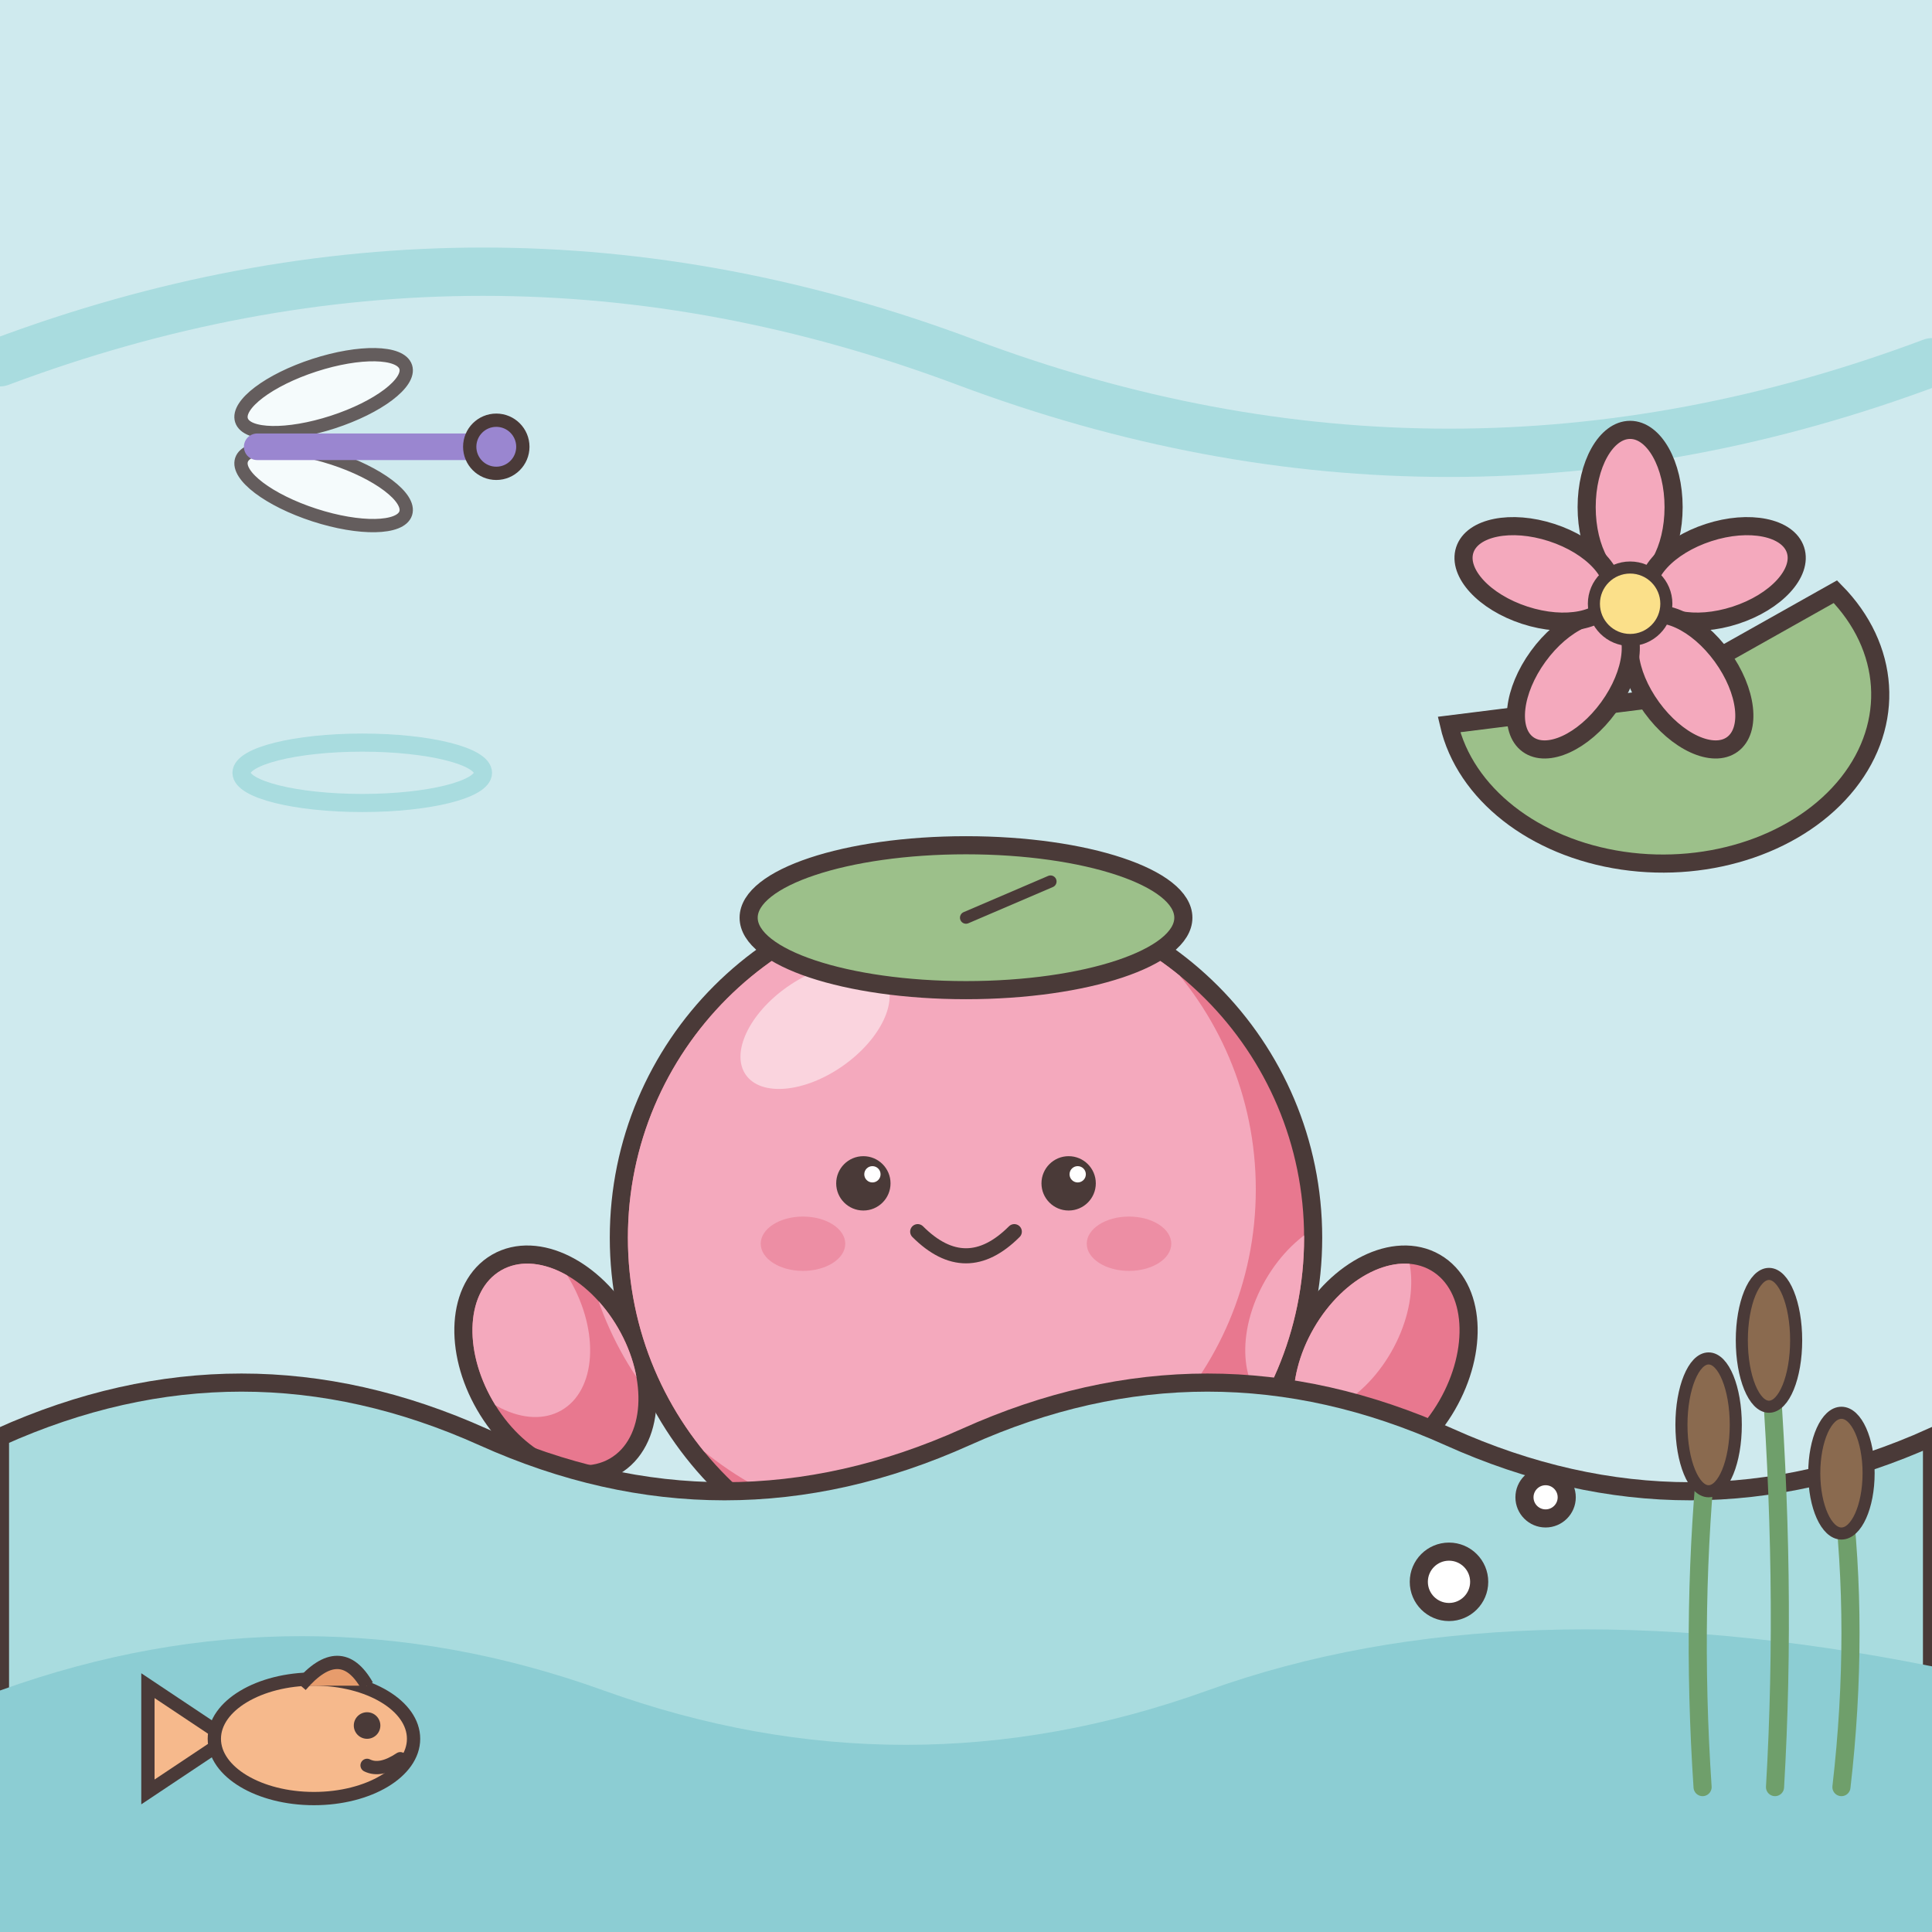
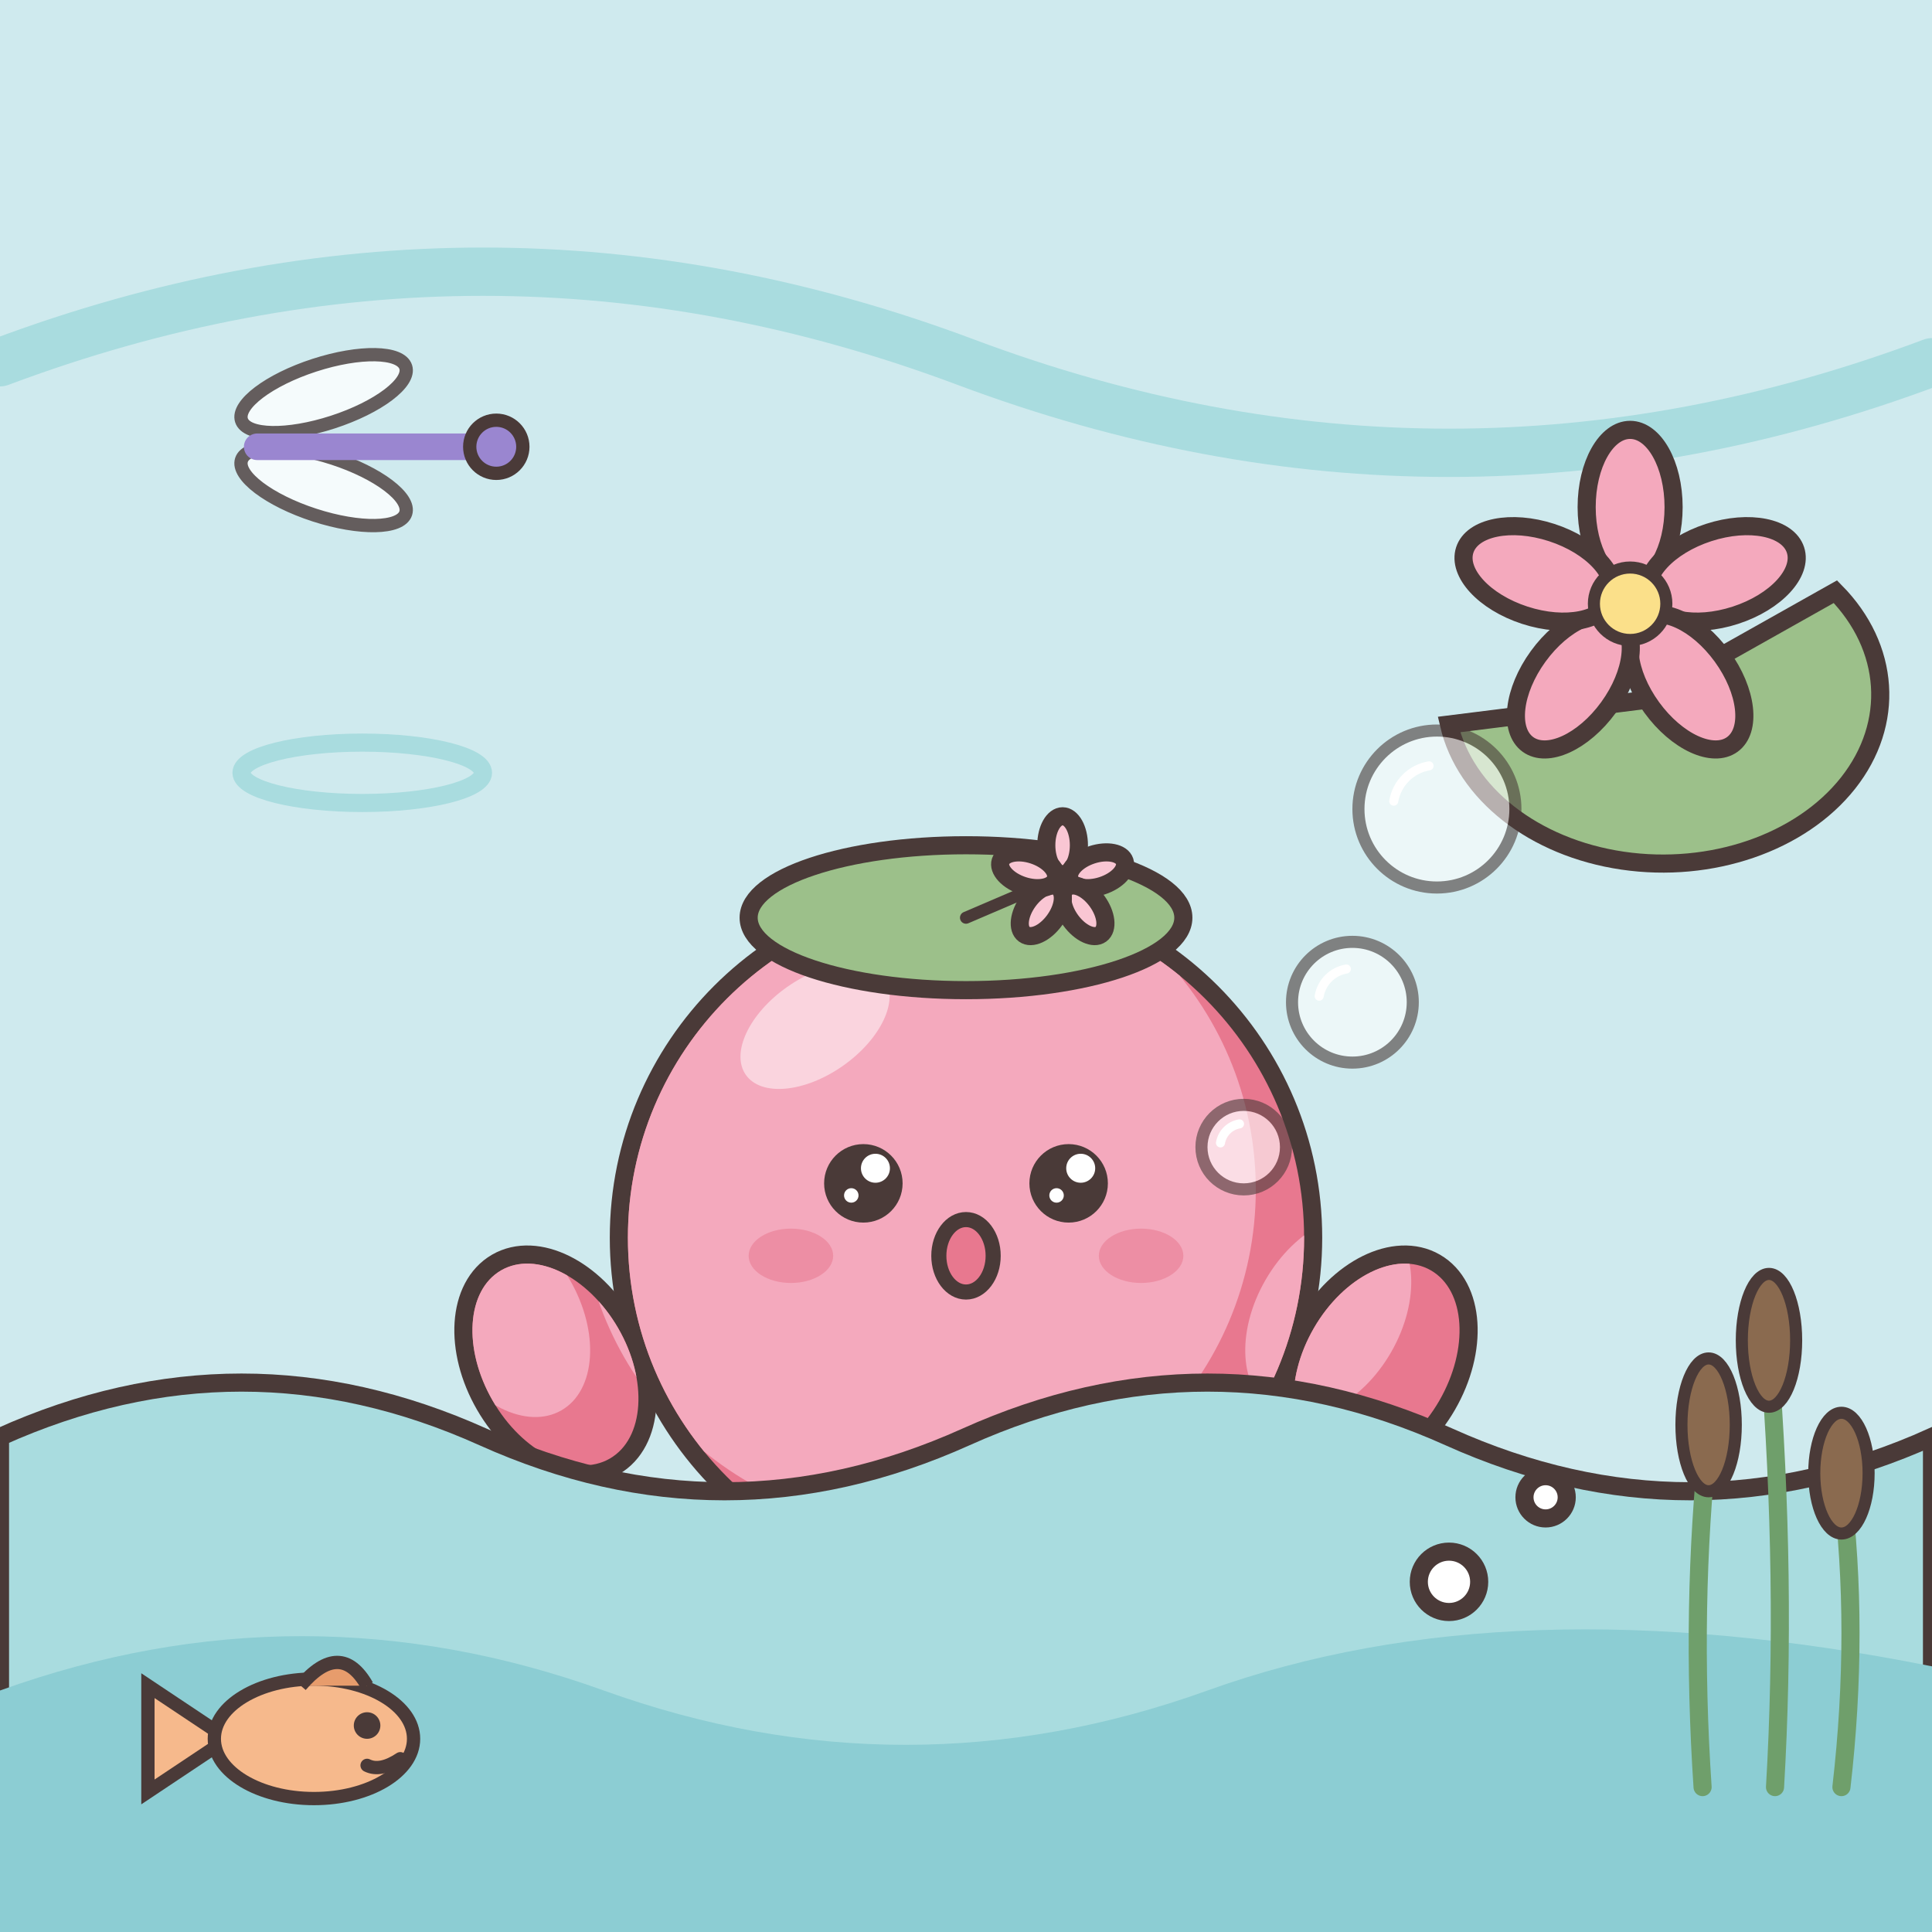
<svg xmlns="http://www.w3.org/2000/svg" width="320" height="320" viewBox="0 0 320 320">
  <rect width="320" height="320" fill="#cfeaee" />
  <path d="M0 60Q80 30 160 60T320 60" fill="none" stroke="#a9dcdf" stroke-width="8" stroke-linecap="round" />
  <g transform="translate(58 74) scale(1.1)">
    <ellipse cx="-4" cy="-8" rx="13" ry="4.5" fill="#fff" opacity=".8" stroke="#4a3a38" stroke-width="2" transform="rotate(-18 -4 -8)" />
    <ellipse cx="-4" cy="6" rx="13" ry="4.5" fill="#fff" opacity=".8" stroke="#4a3a38" stroke-width="2" transform="rotate(18 -4 6)" />
    <path d="M-14 0H20" fill="none" stroke="#9a86d0" stroke-width="4" stroke-linecap="round" stroke-linejoin="round" />
    <circle cx="22" cy="0" r="4" fill="#9a86d0" stroke="#4a3a38" stroke-width="2" />
  </g>
  <ellipse cx="60" cy="128" rx="20" ry="5" fill="none" stroke="#a9dcdf" stroke-width="3" />
  <path d="M240 120a36 28 0 1 0 64 -22L272 116Z" fill="#9cc08a" stroke="#4a3a38" stroke-width="3" />
  <ellipse cx="270" cy="84" rx="7.2" ry="12.8" fill="#f4a9bd" stroke="#4a3a38" stroke-width="3" transform="rotate(0 270 100)" />
  <ellipse cx="270" cy="84" rx="7.2" ry="12.8" fill="#f4a9bd" stroke="#4a3a38" stroke-width="3" transform="rotate(72 270 100)" />
  <ellipse cx="270" cy="84" rx="7.2" ry="12.8" fill="#f4a9bd" stroke="#4a3a38" stroke-width="3" transform="rotate(144 270 100)" />
  <ellipse cx="270" cy="84" rx="7.2" ry="12.8" fill="#f4a9bd" stroke="#4a3a38" stroke-width="3" transform="rotate(216 270 100)" />
  <ellipse cx="270" cy="84" rx="7.2" ry="12.8" fill="#f4a9bd" stroke="#4a3a38" stroke-width="3" transform="rotate(288 270 100)" />
  <circle cx="270" cy="100" r="6" fill="#fbe08a" stroke="#4a3a38" stroke-width="2" />
  <g stroke="#4a3a38" stroke-width="6" stroke-linejoin="round" fill="#4a3a38">
    <circle cx="160" cy="205" r="56" />
    <ellipse cx="92" cy="226" rx="12" ry="18" transform="rotate(-30 92 226)" />
    <ellipse cx="228" cy="226" rx="12" ry="18" transform="rotate(30 228 226)" />
  </g>
  <clipPath id="plop">
    <circle cx="160" cy="205" r="56" />
    <ellipse cx="92" cy="226" rx="12" ry="18" transform="rotate(-30 92 226)" />
    <ellipse cx="228" cy="226" rx="12" ry="18" transform="rotate(30 228 226)" />
  </clipPath>
  <g clip-path="url(#plop)">
    <rect width="320" height="320" fill="#e8788f" />
    <g transform="translate(-8 -8)" fill="#f4a9bd">
      <circle cx="160" cy="205" r="56" />
      <ellipse cx="92" cy="226" rx="12" ry="18" transform="rotate(-30 92 226)" />
      <ellipse cx="228" cy="226" rx="12" ry="18" transform="rotate(30 228 226)" />
    </g>
    <ellipse cx="135" cy="170" rx="14" ry="8" fill="#fff" opacity=".5" transform="rotate(-35 135 170)" />
  </g>
  <ellipse cx="160" cy="152" rx="36" ry="12" fill="#9cc08a" stroke="#4a3a38" stroke-width="3" />
  <path d="M160 152l14-6" fill="none" stroke="#4a3a38" stroke-width="2" stroke-linecap="round" stroke-linejoin="round" />
-   <circle cx="143" cy="196" r="4.5" fill="#4a3a38" />
-   <circle cx="144.5" cy="194.5" r="1.35" fill="#fff" />
-   <circle cx="177" cy="196" r="4.5" fill="#4a3a38" />
-   <circle cx="178.5" cy="194.5" r="1.35" fill="#fff" />
-   <ellipse cx="133" cy="206" rx="7" ry="4.5" fill="#e8788f" opacity=".55" />
-   <ellipse cx="187" cy="206" rx="7" ry="4.5" fill="#e8788f" opacity=".55" />
-   <path d="M152 204Q160 212 168 204" fill="none" stroke="#4a3a38" stroke-width="2.5" stroke-linecap="round" stroke-linejoin="round" />
+   <ellipse cx="176" cy="140" rx="2.7" ry="4.8" fill="#f9c6d3" stroke="#4a3a38" stroke-width="3" transform="rotate(0 176 146)" />
+   <ellipse cx="176" cy="140" rx="2.7" ry="4.8" fill="#f9c6d3" stroke="#4a3a38" stroke-width="3" transform="rotate(72 176 146)" />
+   <ellipse cx="176" cy="140" rx="2.7" ry="4.8" fill="#f9c6d3" stroke="#4a3a38" stroke-width="3" transform="rotate(144 176 146)" />
+   <ellipse cx="176" cy="140" rx="2.7" ry="4.8" fill="#f9c6d3" stroke="#4a3a38" stroke-width="3" transform="rotate(216 176 146)" />
+   <ellipse cx="176" cy="140" rx="2.7" ry="4.8" fill="#f9c6d3" stroke="#4a3a38" stroke-width="3" transform="rotate(288 176 146)" />
+   <circle cx="143" cy="196" r="6.5" fill="#4a3a38" />
+   <circle cx="145" cy="193.5" r="2.4" fill="#fff" />
+   <circle cx="141" cy="198" r="1.2" fill="#fff" />
+   <circle cx="177" cy="196" r="6.5" fill="#4a3a38" />
+   <circle cx="179" cy="193.5" r="2.4" fill="#fff" />
+   <circle cx="175" cy="198" r="1.2" fill="#fff" />
+   <ellipse cx="131" cy="208" rx="7" ry="4.5" fill="#e8788f" opacity=".55" />
+   <ellipse cx="189" cy="208" rx="7" ry="4.5" fill="#e8788f" opacity=".55" />
+   <ellipse cx="160" cy="208" rx="4.5" ry="6" fill="#e8788f" stroke="#4a3a38" stroke-width="2.5" />
+   <circle cx="206" cy="190" r="7" fill="#fff" opacity=".6" stroke="#4a3a38" stroke-width="2" />
+   <path d="M202.15 189.3a3.85 3.85 0 0 1 3.15 -3.15" fill="none" stroke="#fff" stroke-width="1.5" stroke-linecap="round" stroke-linejoin="round" />
+   <circle cx="224" cy="166" r="10" fill="#fff" opacity=".6" stroke="#4a3a38" stroke-width="2" />
+   <path d="M218.5 165a5.5 5.5 0 0 1 4.5 -4.5" fill="none" stroke="#fff" stroke-width="1.5" stroke-linecap="round" stroke-linejoin="round" />
+   <circle cx="238" cy="134" r="13" fill="#fff" opacity=".6" stroke="#4a3a38" stroke-width="2" />
+   <path d="M230.85 132.7a7.15 7.15 0 0 1 5.85 -5.85" fill="none" stroke="#fff" stroke-width="1.5" stroke-linecap="round" stroke-linejoin="round" />
  <path d="M0 238Q40 220 80 238T160 238T240 238T320 238V320H0Z" fill="#a9dcdf" stroke="#4a3a38" stroke-width="3" />
  <path d="M0 280Q50 262 100 280T200 280T320 276V320H0Z" fill="#8ccdd3" />
  <g transform="translate(52 288) scale(1.1)">
    <path d="M-13 0L-25 -8V8Z" fill="#f6b98c" stroke="#4a3a38" stroke-width="2" />
    <ellipse rx="15" ry="9" fill="#f6b98c" stroke="#4a3a38" stroke-width="2" />
    <path d="M-2 -8Q4 -15 8 -8" fill="#e79c6c" stroke="#4a3a38" stroke-width="2" />
    <circle cx="8" cy="-2" r="2" fill="#4a3a38" />
    <path d="M13 3Q10 5 8 4" fill="none" stroke="#4a3a38" stroke-width="2" stroke-linecap="round" stroke-linejoin="round" />
  </g>
  <g transform="translate(292 296) scale(1)">
    <path d="M-10 0Q-12 -30 -9 -58M2 0Q4 -34 1 -72M13 0Q16 -26 13 -50" fill="none" stroke="#6f9f6b" stroke-width="3" stroke-linecap="round" stroke-linejoin="round" />
    <ellipse cx="-9" cy="-60" rx="4.5" ry="11" fill="#8a6a4f" stroke="#4a3a38" stroke-width="2" />
    <ellipse cx="1" cy="-74" rx="4.5" ry="11" fill="#8a6a4f" stroke="#4a3a38" stroke-width="2" />
    <ellipse cx="13" cy="-52" rx="4.5" ry="10" fill="#8a6a4f" stroke="#4a3a38" stroke-width="2" />
  </g>
  <circle cx="240" cy="262" r="5" fill="#fff" stroke="#4a3a38" stroke-width="3" />
  <circle cx="256" cy="248" r="3.5" fill="#fff" stroke="#4a3a38" stroke-width="3" />
</svg>
